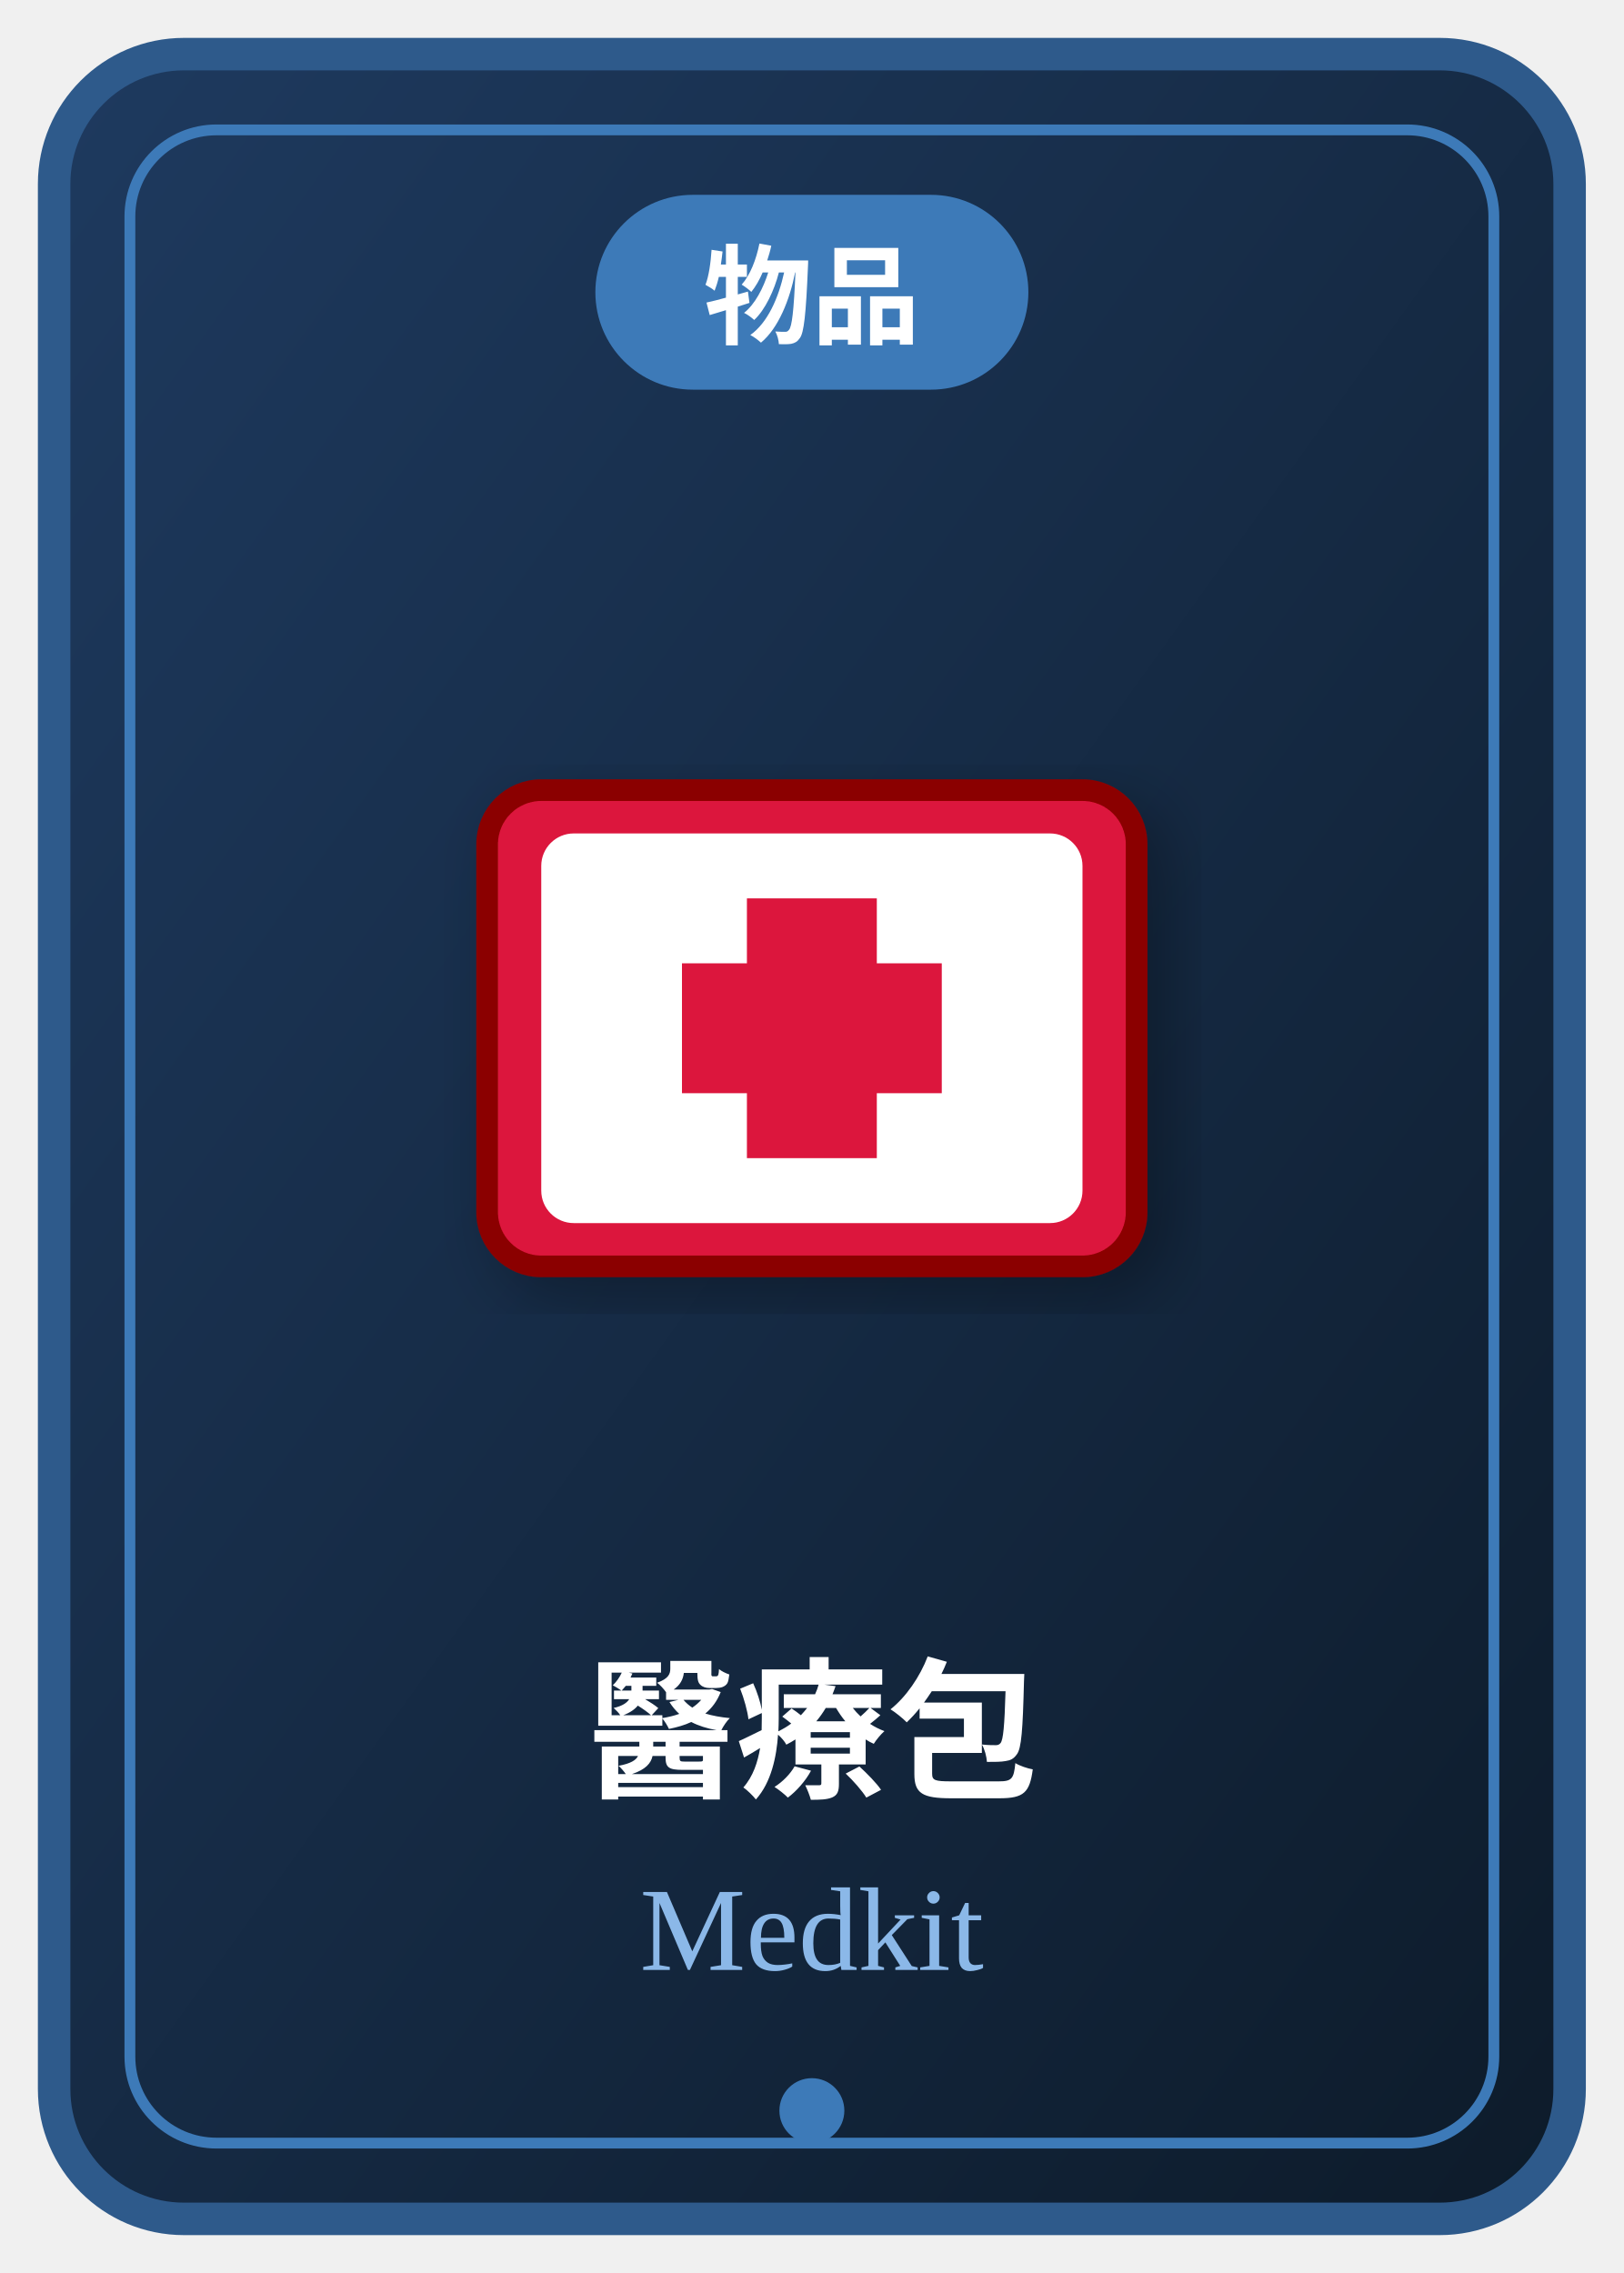
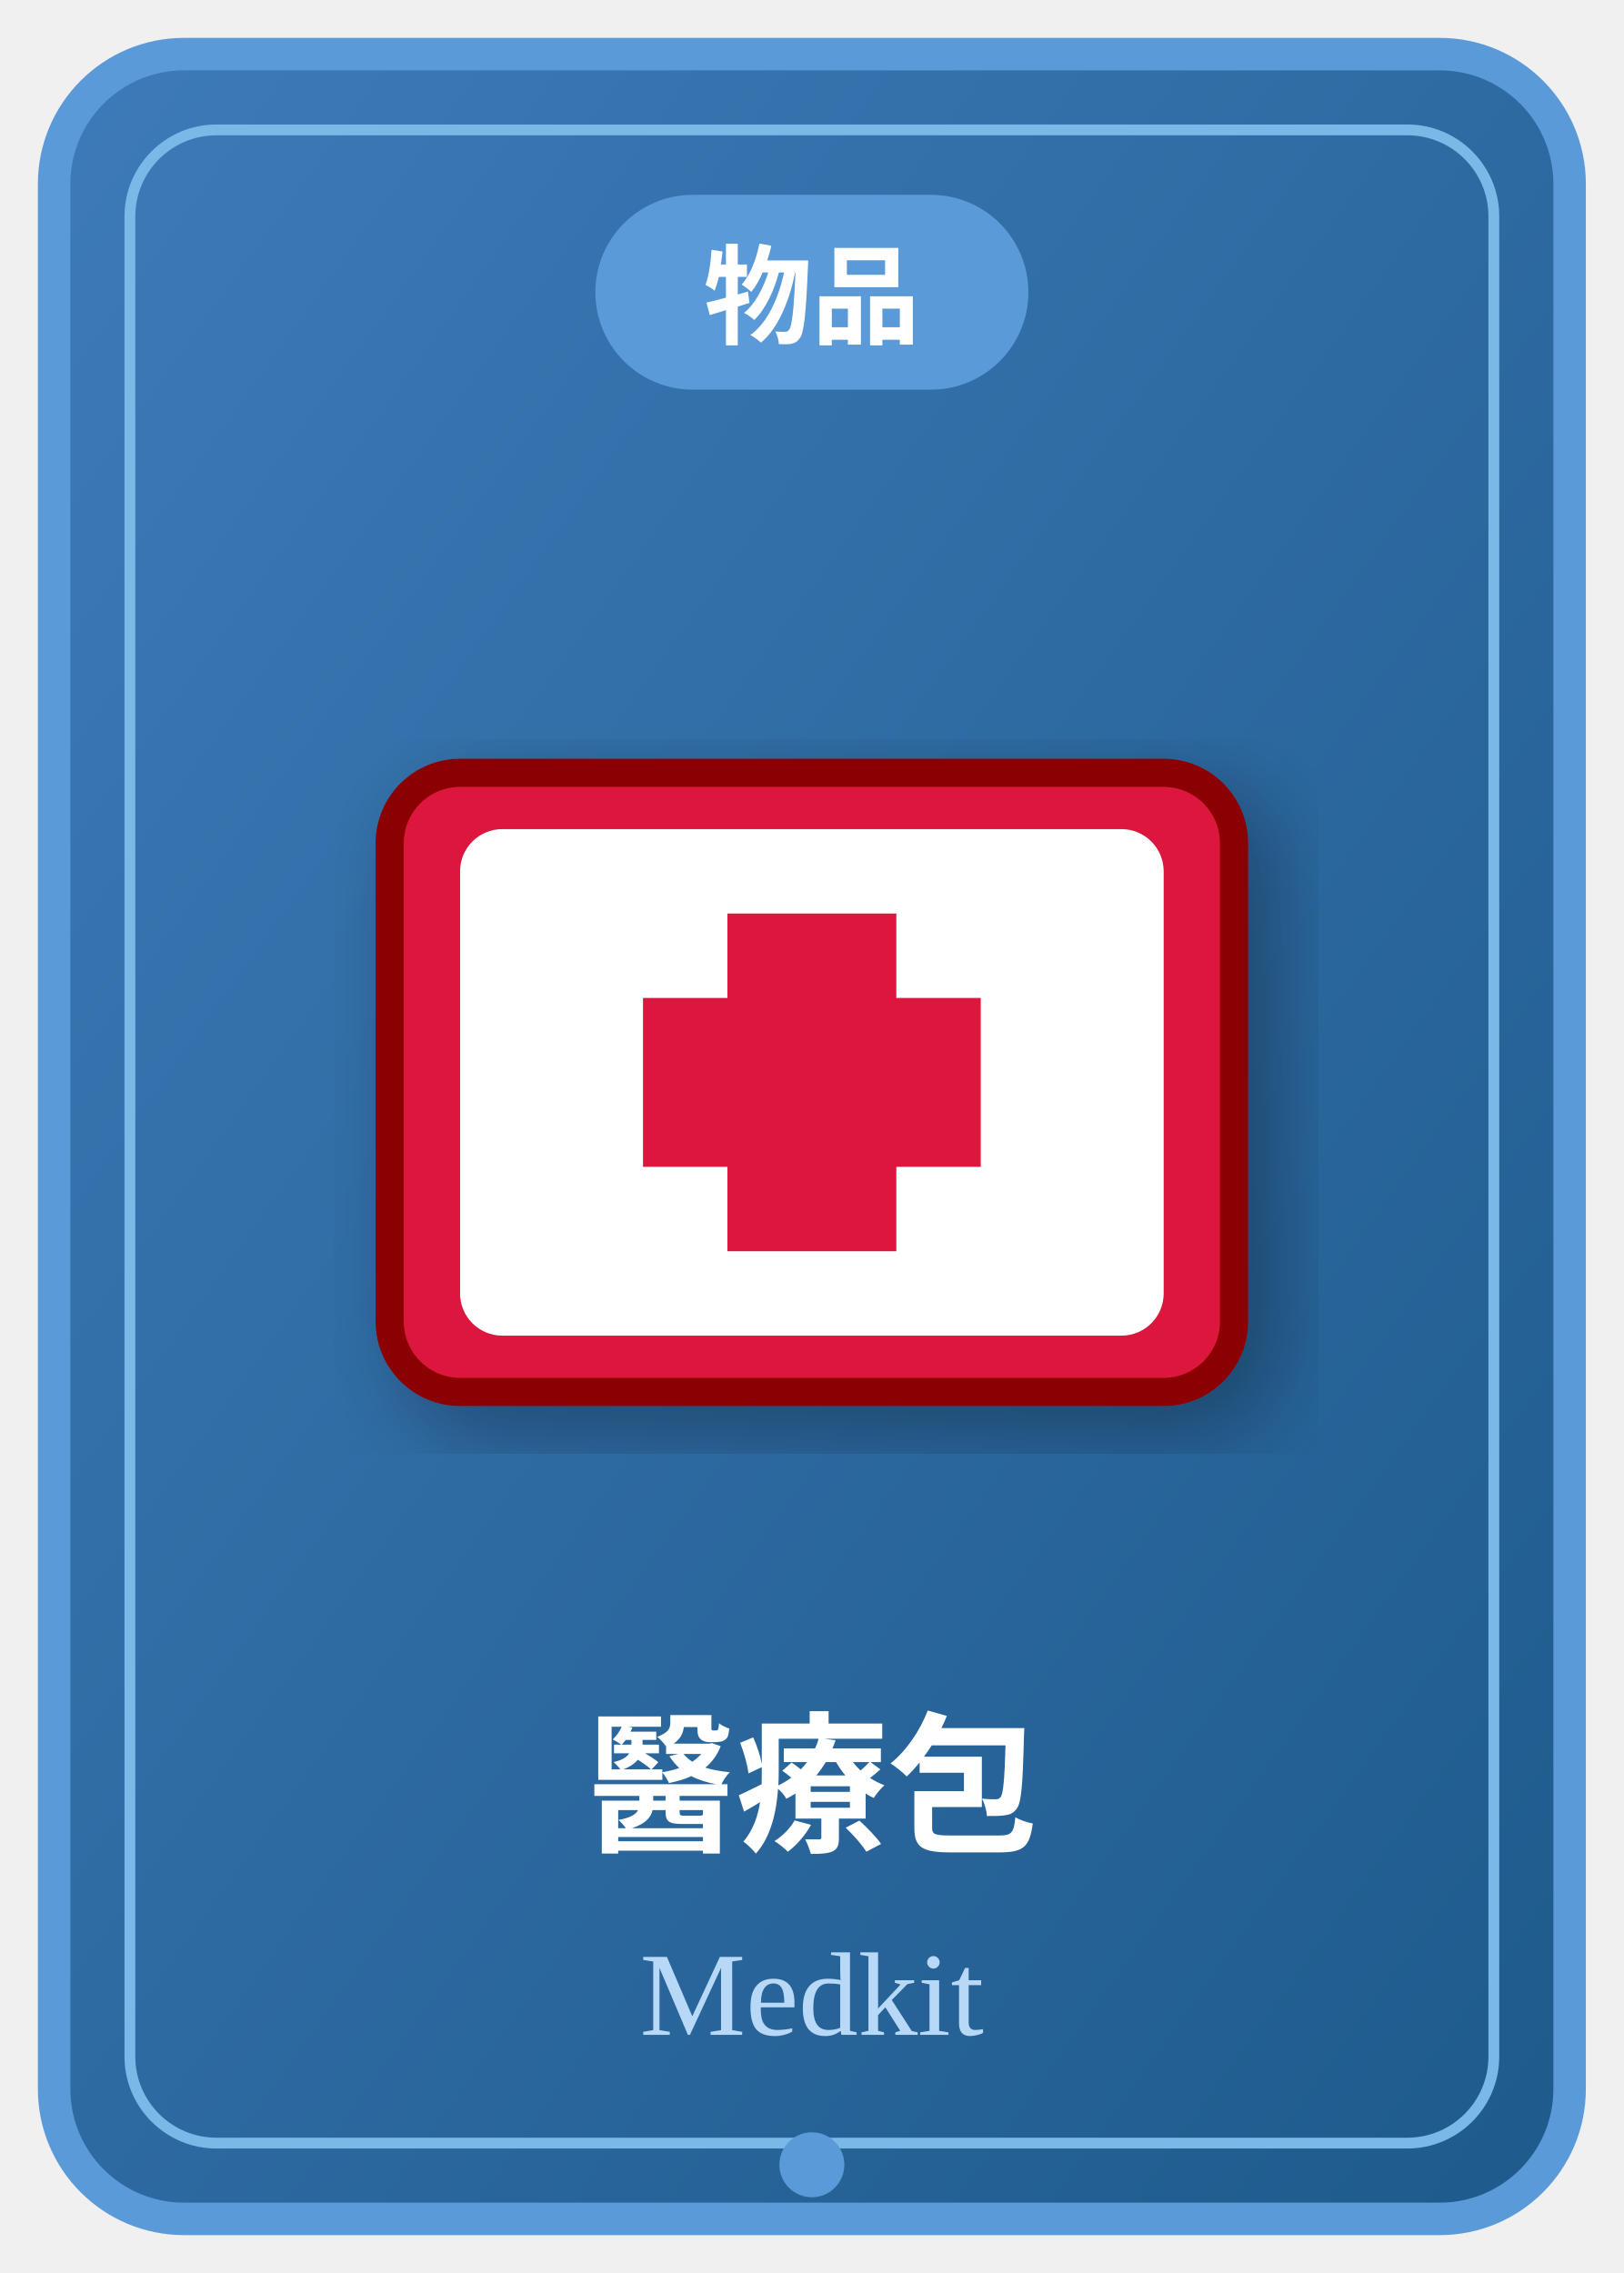
<svg xmlns="http://www.w3.org/2000/svg" viewBox="0 0 150 210" width="150" height="210">
  <defs>
    <linearGradient id="cardBg" x1="0%" y1="0%" x2="100%" y2="100%">
-       <stop offset="0%" style="stop-color:#1E3A5F" />
-       <stop offset="100%" style="stop-color:#0D1B2A" />
+       <stop offset="0%" style="stop-color:#3D7AB8" />
+       <stop offset="100%" style="stop-color:#1E5A8B" />
    </linearGradient>
    <filter id="shadow">
      <feDropShadow dx="2" dy="2" stdDeviation="3" flood-opacity="0.3" />
    </filter>
  </defs>
-   <rect x="5" y="5" width="140" height="200" rx="12" fill="url(#cardBg)" stroke="#2E5A8B" stroke-width="3" />
-   <rect x="12" y="12" width="126" height="186" rx="8" fill="none" stroke="#3D7AB8" stroke-width="1" />
-   <rect x="55" y="18" width="40" height="18" rx="9" fill="#3D7AB8" />
+   <rect x="5" y="5" width="140" height="200" rx="12" fill="url(#cardBg)" stroke="#5A9AD8" stroke-width="3" />
+   <rect x="12" y="12" width="126" height="186" rx="8" fill="none" stroke="#7AB8E8" stroke-width="1" />
+   <rect x="55" y="18" width="40" height="18" rx="9" fill="#5A9AD8" />
  <text x="75" y="31" text-anchor="middle" font-size="10" fill="#FFF" font-weight="bold">物品</text>
-   <g transform="translate(75, 95)" filter="url(#shadow)">
+   <g transform="translate(75, 100) scale(1.3)" filter="url(#shadow)">
    <rect x="-30" y="-22" width="60" height="44" fill="#DC143C" rx="5" stroke="#8B0000" stroke-width="2" />
    <rect x="-25" y="-18" width="50" height="36" fill="#FFF" rx="3" />
    <rect x="-6" y="-12" width="12" height="24" fill="#DC143C" />
    <rect x="-12" y="-6" width="24" height="12" fill="#DC143C" />
  </g>
-   <text x="75" y="165" text-anchor="middle" font-size="14" fill="#FFF" font-weight="bold">醫療包</text>
-   <text x="75" y="182" text-anchor="middle" font-size="11" fill="#8BB8E8">Medkit</text>
-   <circle cx="75" cy="195" r="3" fill="#3D7AB8" />
+   <text x="75" y="170" text-anchor="middle" font-size="14" fill="#FFF" font-weight="bold">醫療包</text>
+   <text x="75" y="188" text-anchor="middle" font-size="11" fill="#B8D8F8">Medkit</text>
+   <circle cx="75" cy="200" r="3" fill="#5A9AD8" />
</svg>
